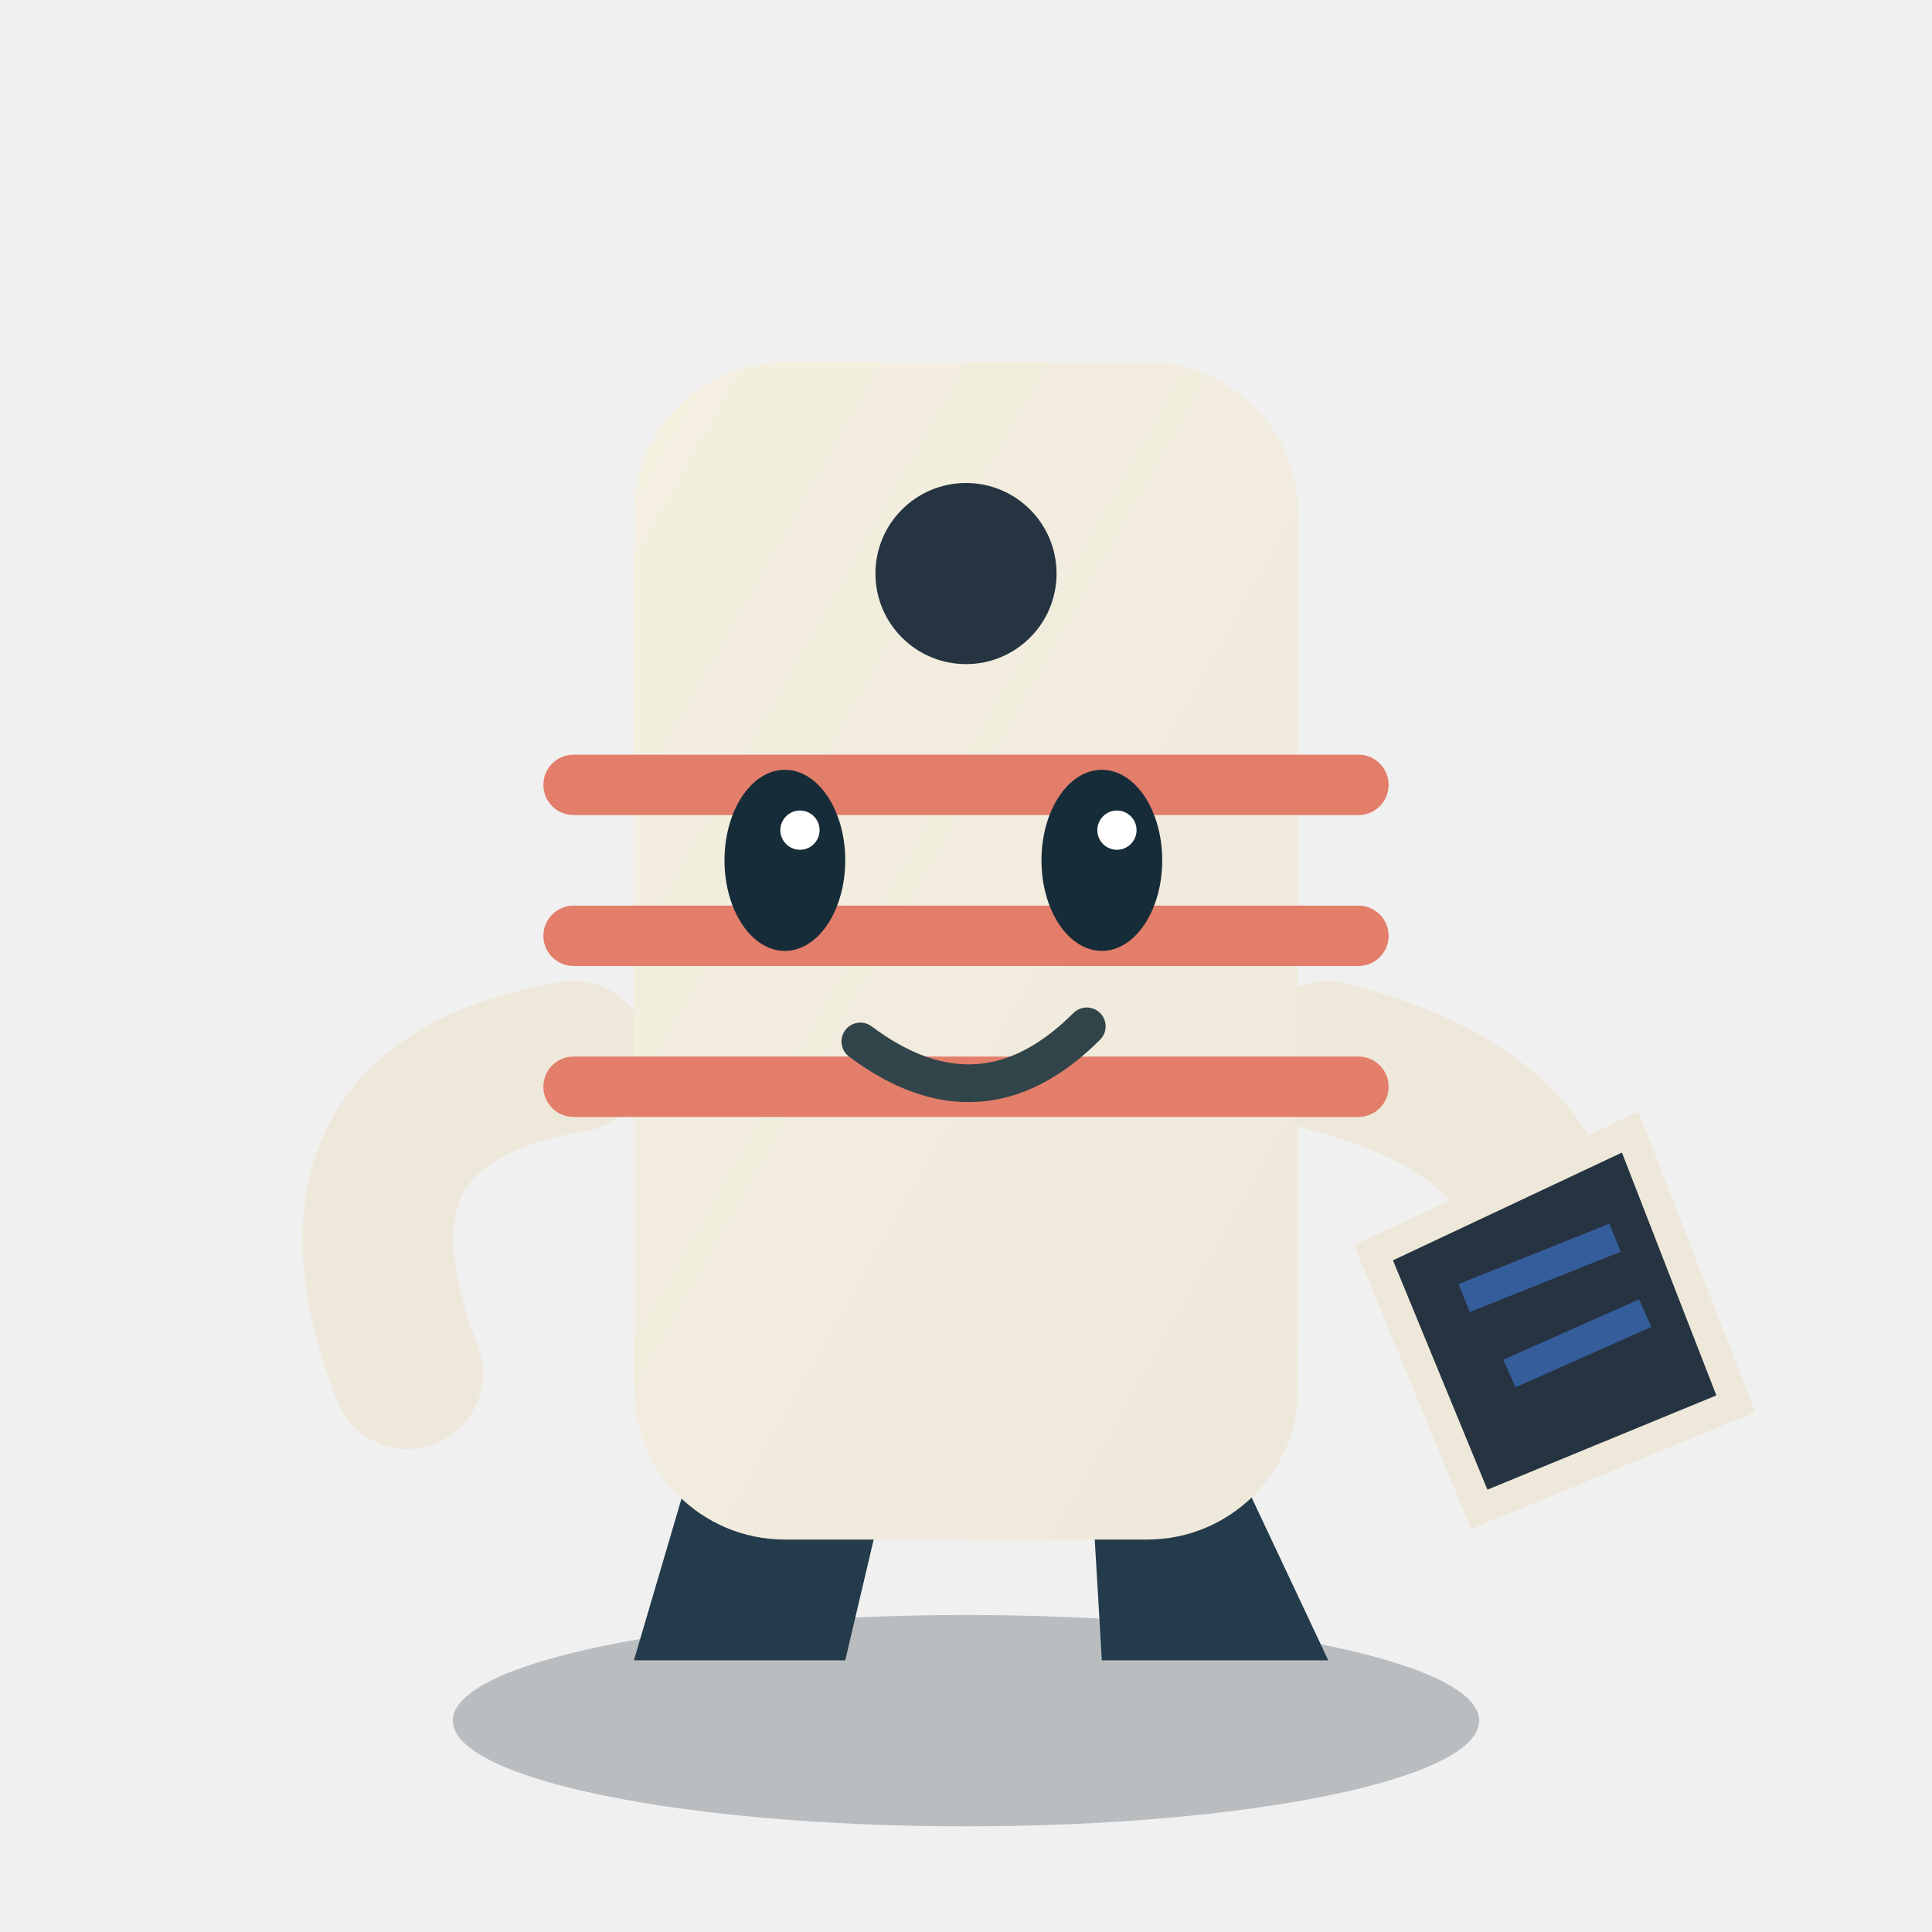
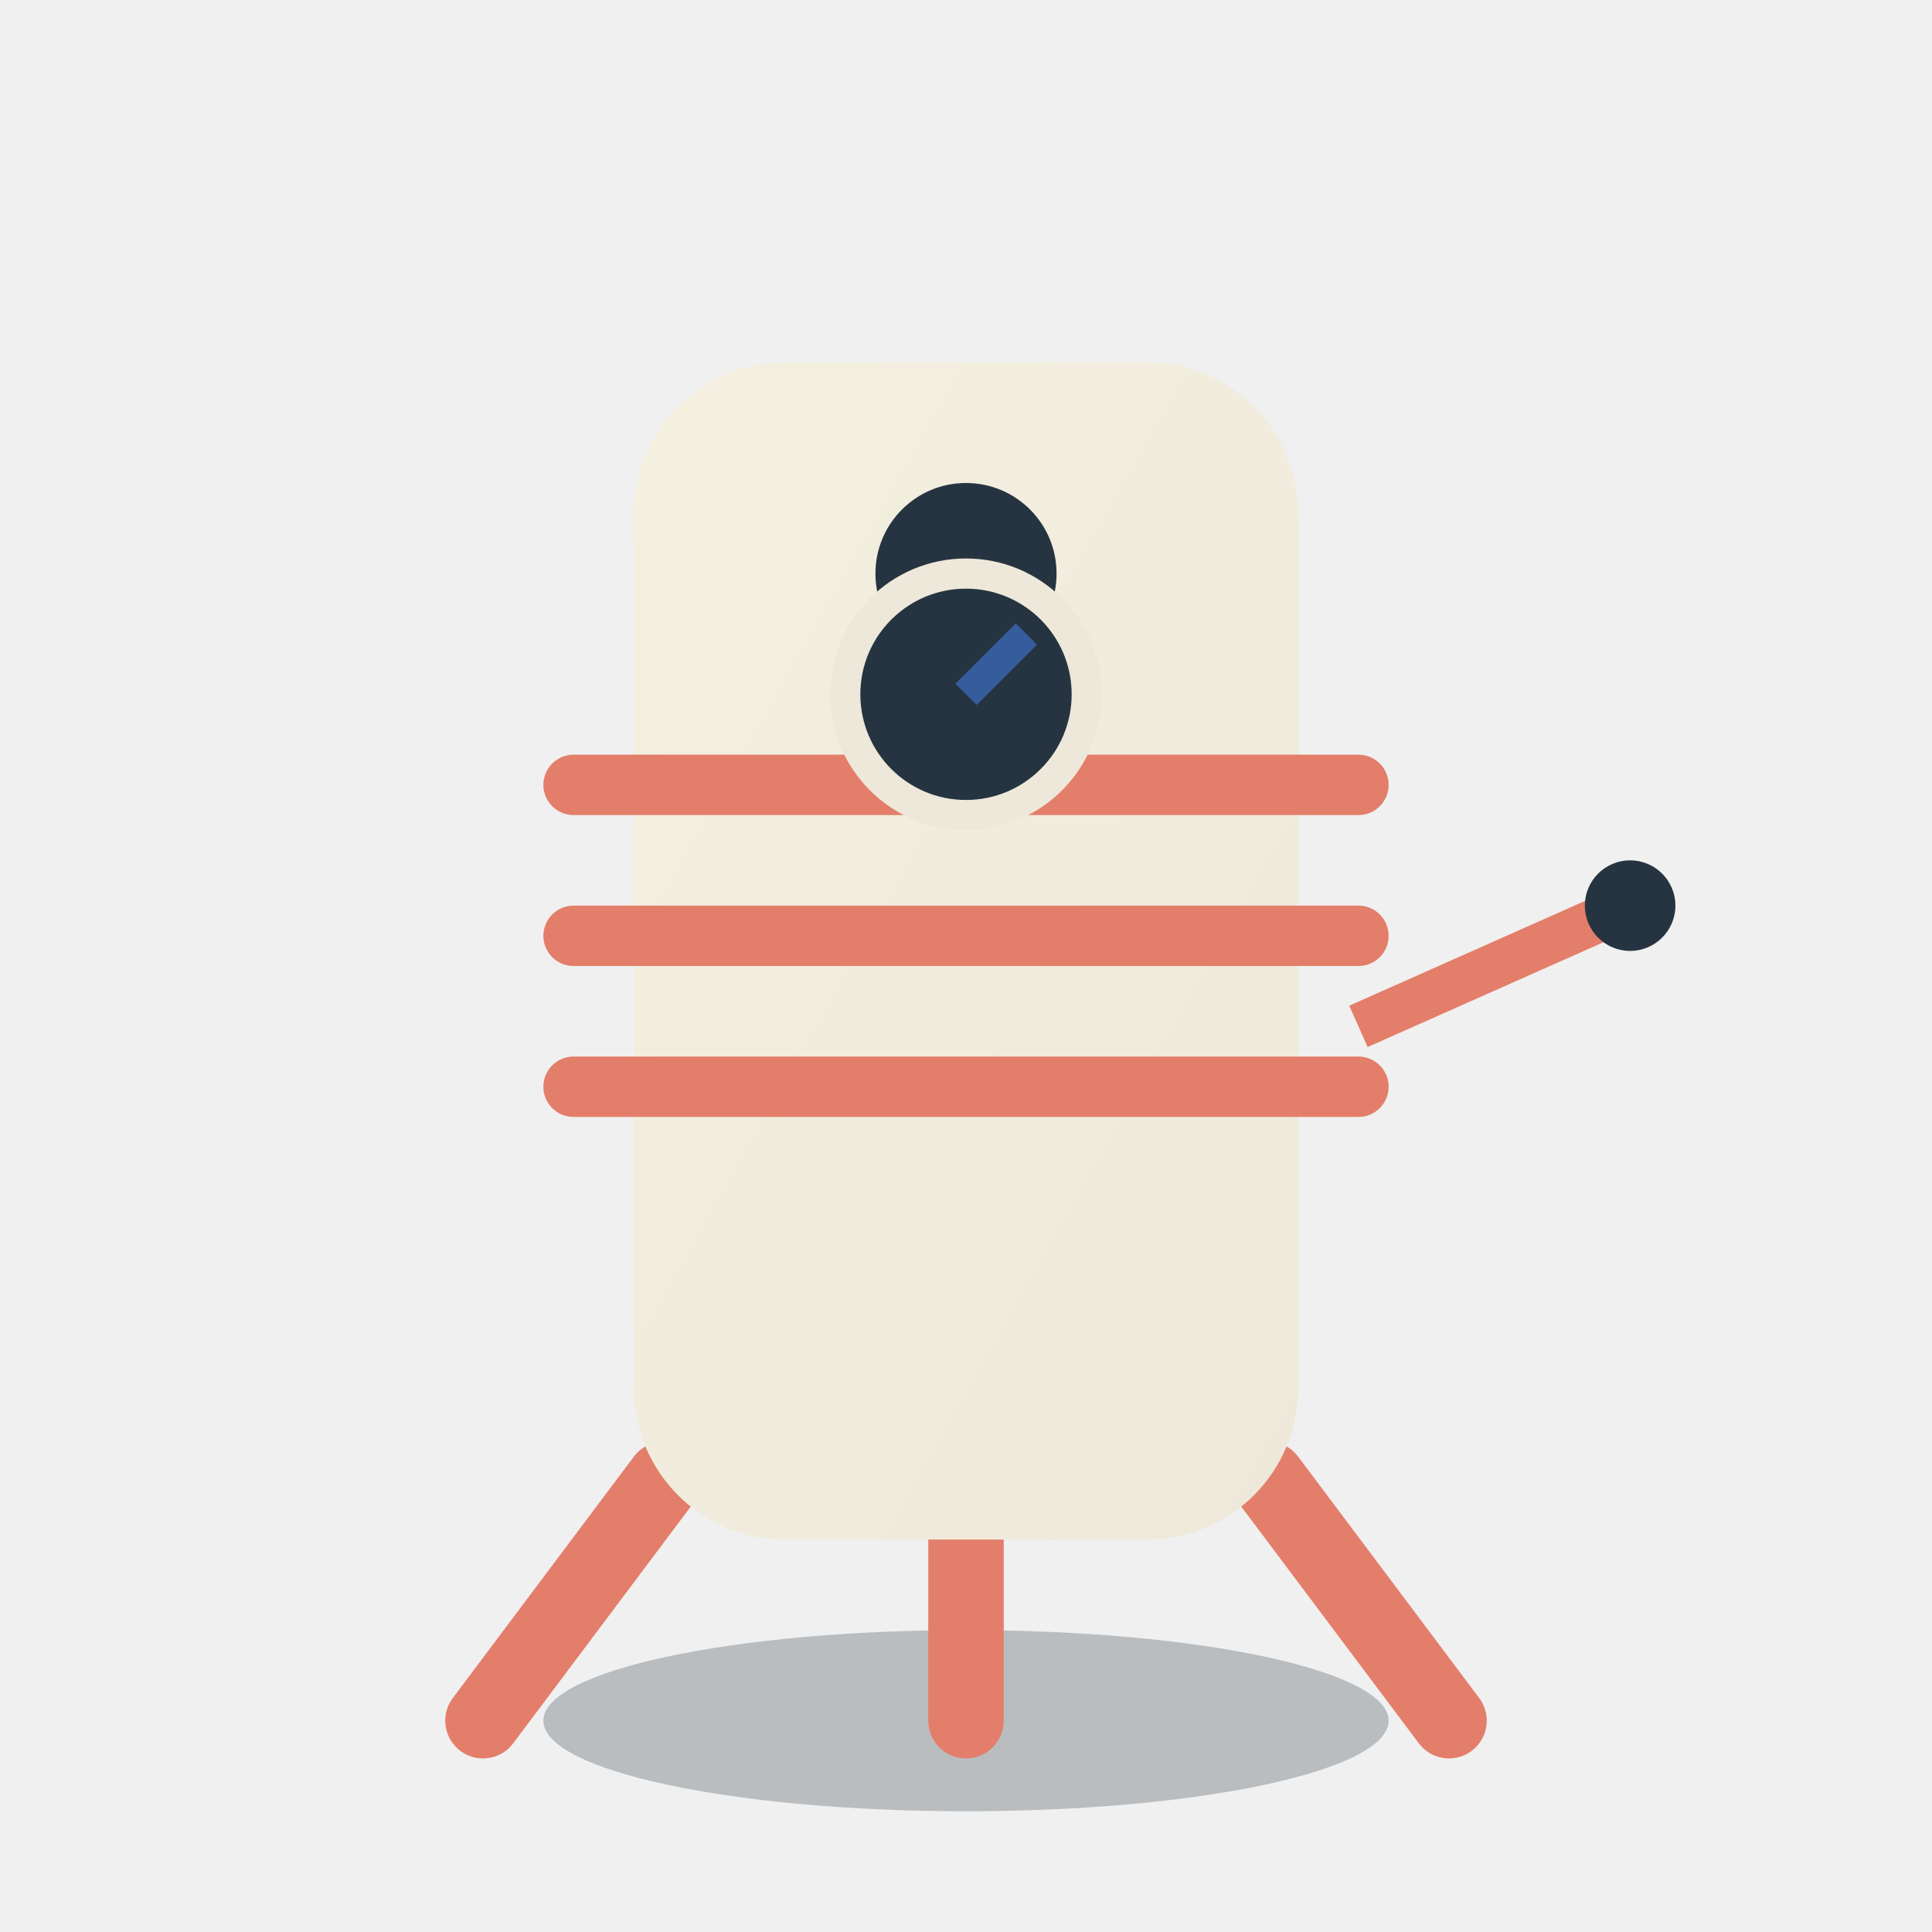
<svg xmlns="http://www.w3.org/2000/svg" width="128" height="128" viewBox="0 0 128 128">
  <defs>
    <linearGradient id="body1" x1="0" y1="0" x2="1" y2="1">
      <stop offset="0" stop-color="#f4f0e0" />
      <stop offset="1" stop-color="#EEE8DA" />
    </linearGradient>
  </defs>
-   <ellipse cx="64" cy="114" rx="34" ry="7" fill="#091726" opacity=".24" />
-   <path d="M47 93l-5 17h14l4-17M72 93l1 17h15l-8-17" fill="#243b4b" />
-   <path d="M38 70Q20 73 27 91M88 70q19 5 13 20" stroke="#EEE8DA" stroke-width="10" fill="none" stroke-linecap="round" />
+   <ellipse cx="64" cy="114" rx="28" ry="6" fill="#091726" opacity=".24" />
+   <path d="M44 98l-12 16M64 102v12M84 98l12 16" stroke="#E37E6A" stroke-width="5" stroke-linecap="round" />
  <g id="shape-1">
    <rect x="42" y="24" width="44" height="78" rx="10" fill="url(#body1)" />
    <path d="M38 52h52M38 62h52M38 72h52" stroke="#E37E6A" stroke-width="4" stroke-linecap="round" />
    <circle cx="64" cy="38" r="6" fill="#253440" />
  </g>
-   <ellipse cx="52" cy="57" rx="4" ry="6" fill="#172c39" />
-   <ellipse cx="73" cy="57" rx="4" ry="6" fill="#172c39" />
-   <circle cx="53" cy="55" r="1.3" fill="#fff" />
-   <circle cx="74" cy="55" r="1.3" fill="#fff" />
-   <path d="M57 69q8 6 15-1" fill="none" stroke="#31444a" stroke-width="2.5" stroke-linecap="round" />
-   <path d="M91 83l17-8 7 18-17 7z" fill="#253440" stroke="#EEE8DA" stroke-width="2" />
-   <path d="M97 86l10-4m-7 9 9-4" stroke="#355C9B" stroke-width="2" />
+   <circle cx="64" cy="46" r="8" fill="#253440" stroke="#EEE8DA" stroke-width="2" />
+   <line x1="64" y1="46" x2="68" y2="42" stroke="#355C9B" stroke-width="2" />
+   <line x1="90" y1="68" x2="108" y2="60" stroke="#E37E6A" stroke-width="3" />
+   <circle cx="108" cy="60" r="3" fill="#253440" />
</svg>
